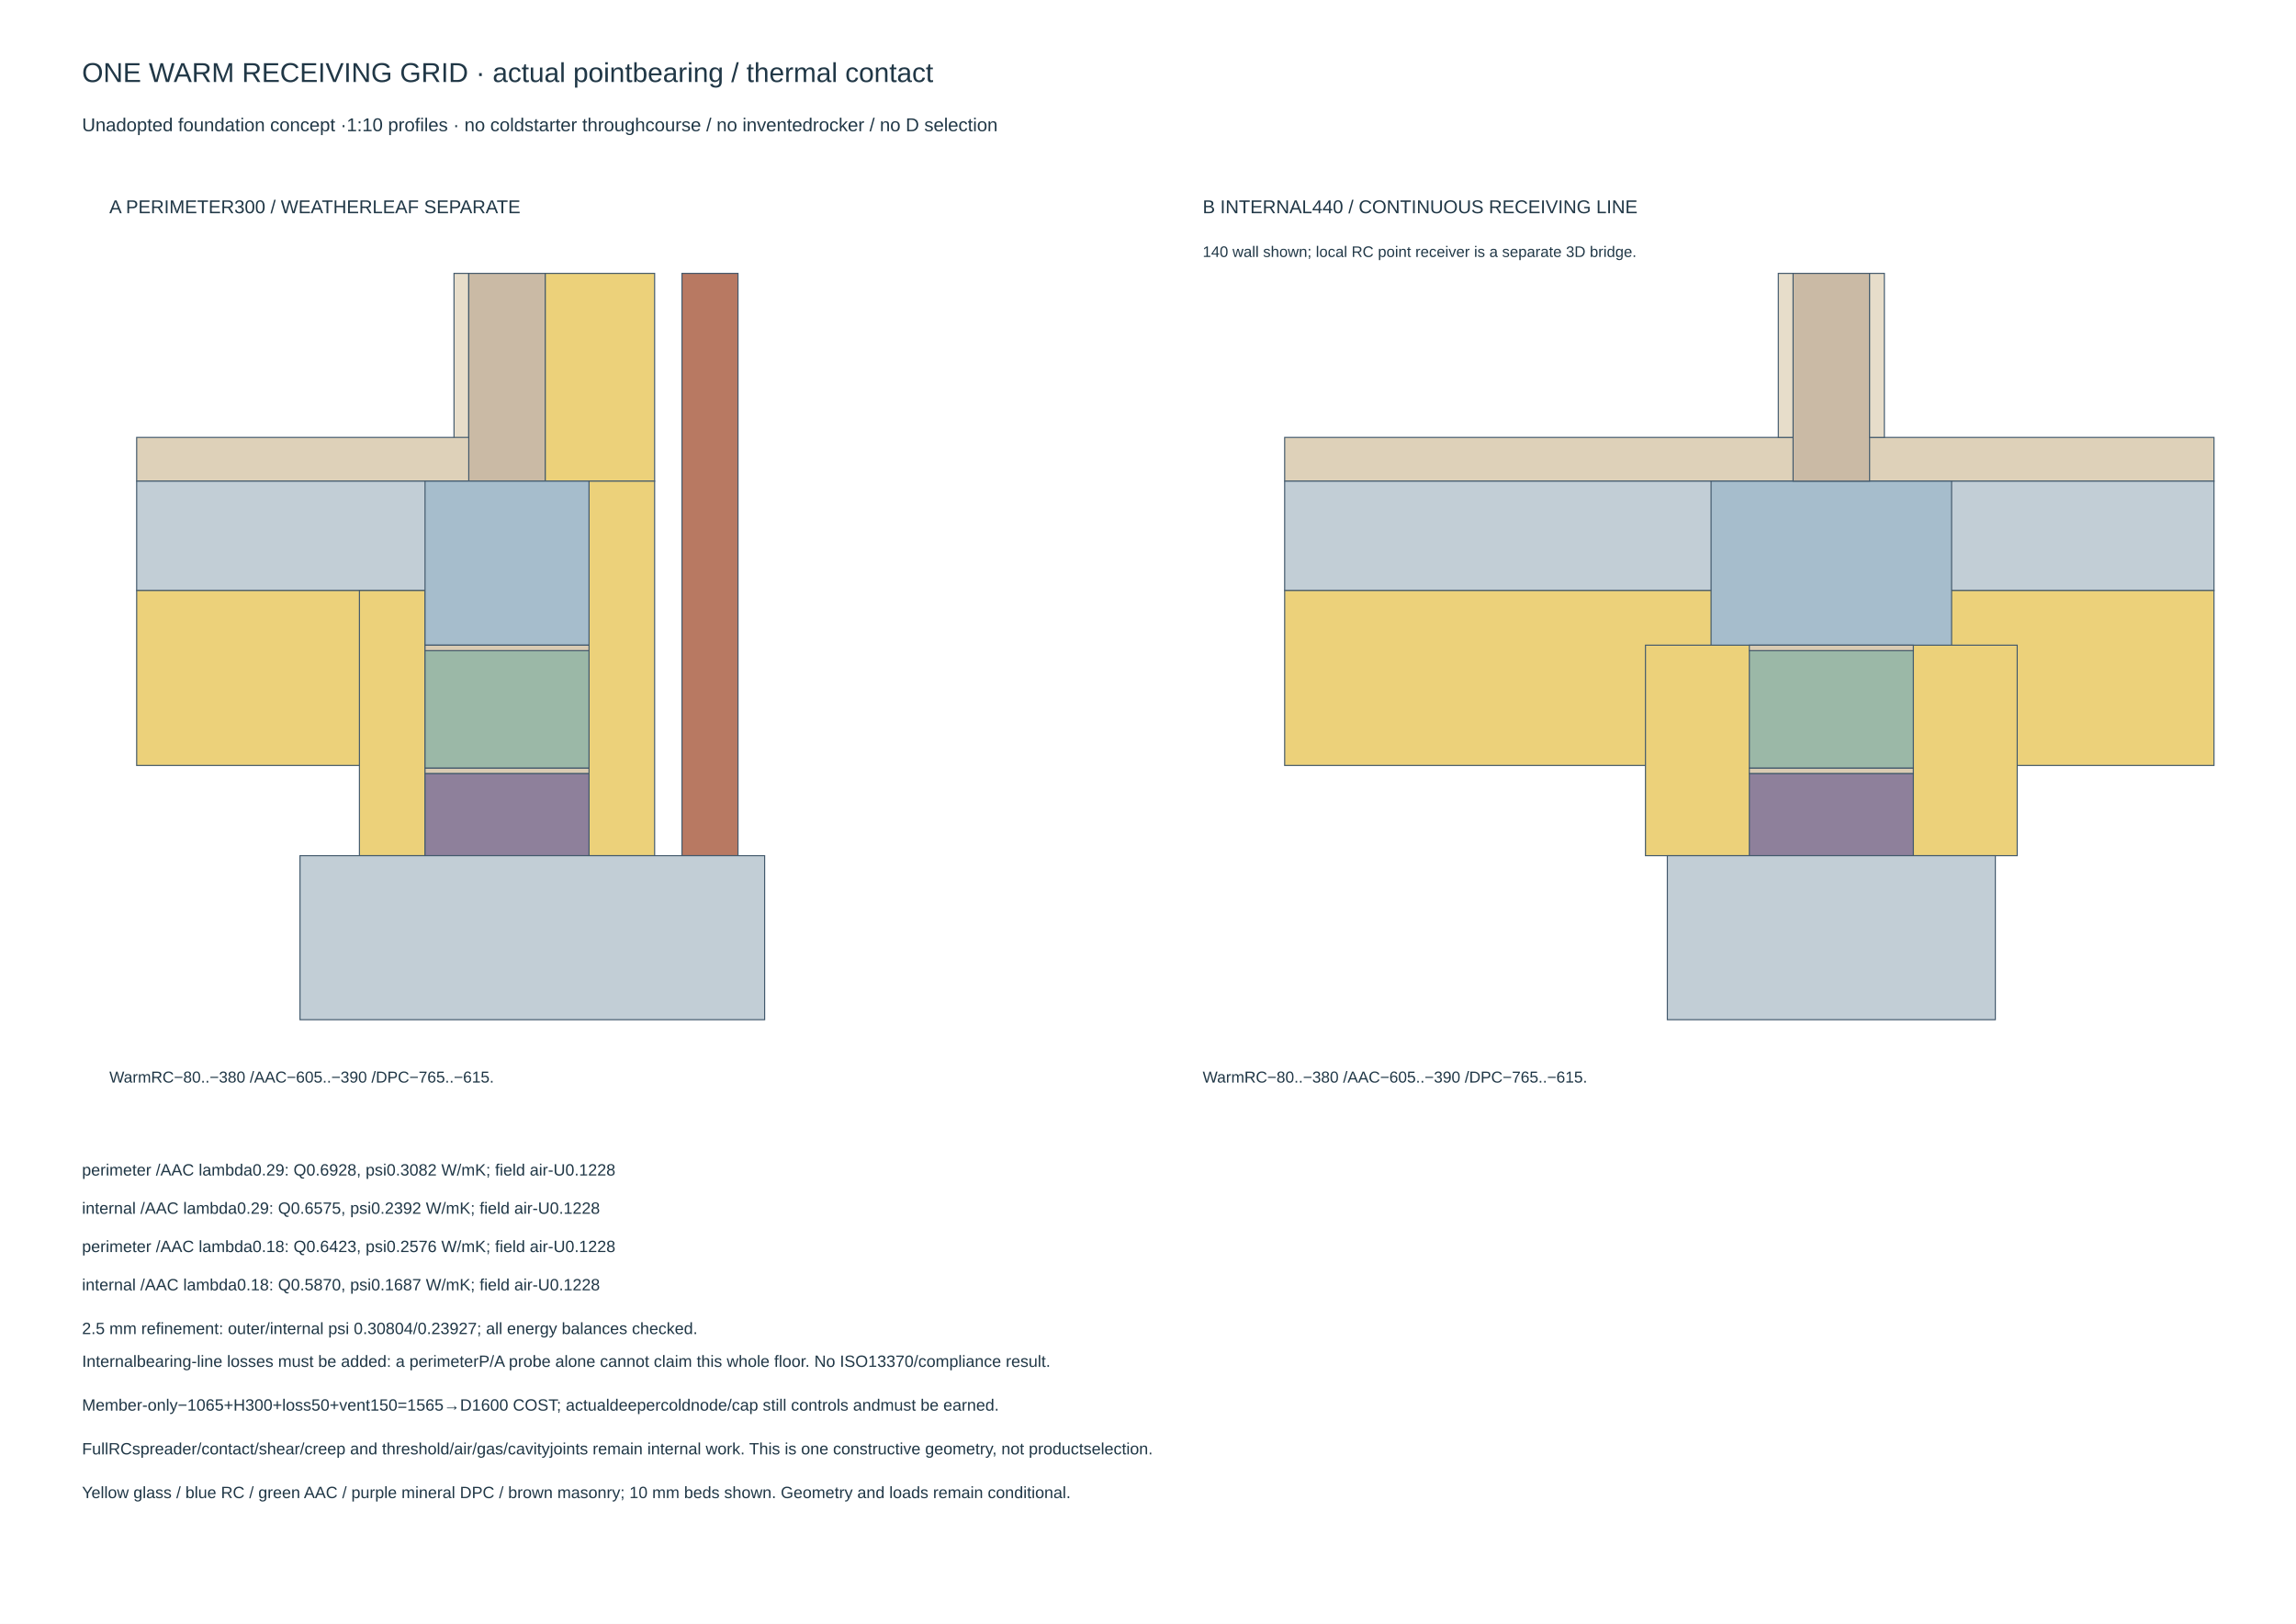
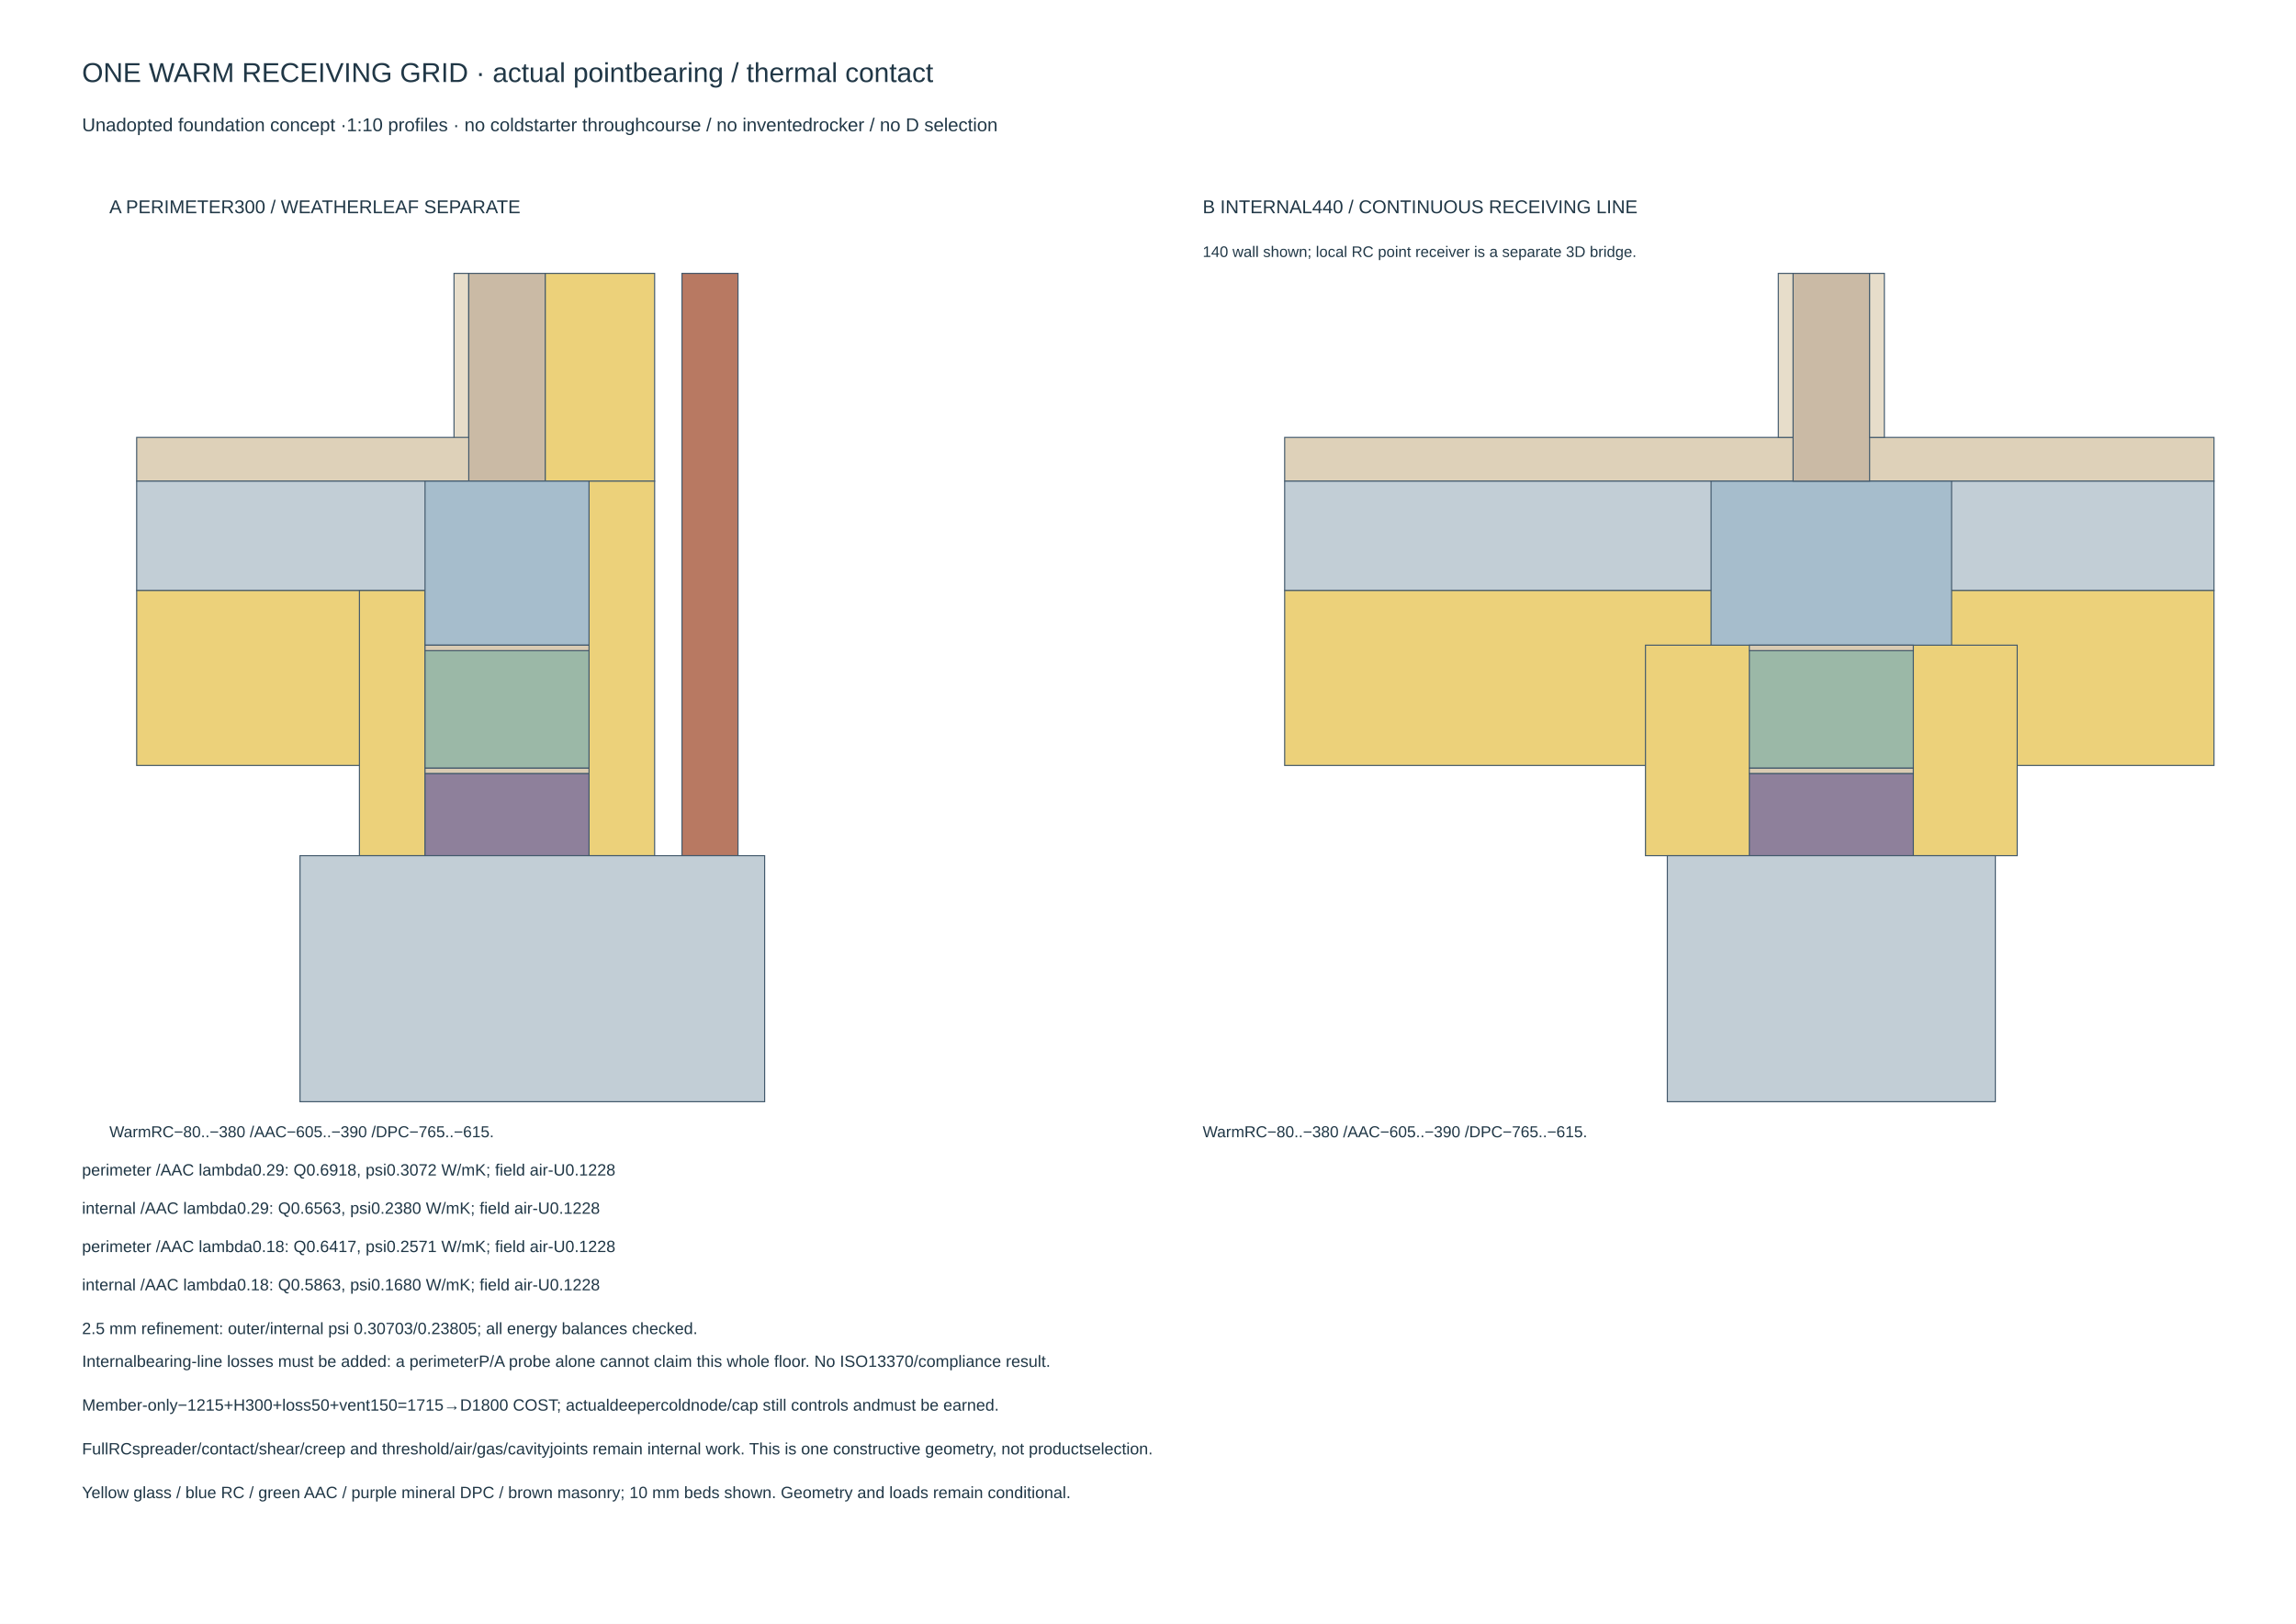
<svg xmlns="http://www.w3.org/2000/svg" width="420mm" height="297mm" viewBox="0 0 420 297">
  <rect width="420" height="297" fill="white" />
  <g font-family="Arial,sans-serif" fill="#203746">
    <text x="15" y="15" font-size="5">ONE WARM RECEIVING GRID · actual pointbearing / thermal contact</text>
    <text x="15" y="24" font-size="3.4">Unadopted foundation concept ·1:10 profiles · no coldstarter throughcourse / no inventedrocker / no D selection</text>
    <text x="20" y="39" font-size="3.4">A  PERIMETER300 / WEATHERLEAF SEPARATE</text>
    <rect x="83.05" y="50.0" width="2.7" height="38.0" fill="#e7ddca" stroke="#42596c" stroke-width=".2" />
    <rect x="85.75" y="50.0" width="14.0" height="38.0" fill="#cabaa5" stroke="#42596c" stroke-width=".2" />
    <rect x="99.75" y="50.0" width="20.0" height="38.0" fill="#ecd17a" stroke="#42596c" stroke-width=".2" />
    <rect x="124.75" y="50.0" width="10.25" height="106.5" fill="#b87962" stroke="#42596c" stroke-width=".2" />
    <rect x="25.0" y="80.0" width="60.75" height="8" fill="#ded1b9" stroke="#42596c" stroke-width=".2" />
    <rect x="25.0" y="88.0" width="60.75" height="20" fill="#c2ced6" stroke="#42596c" stroke-width=".2" />
    <rect x="25.0" y="108.0" width="60.75" height="32" fill="#ecd17a" stroke="#42596c" stroke-width=".2" />
    <rect x="65.75" y="108.0" width="12" height="48.5" fill="#ecd17a" stroke="#42596c" stroke-width=".2" />
    <rect x="107.75" y="88.0" width="12" height="68.5" fill="#ecd17a" stroke="#42596c" stroke-width=".2" />
    <rect x="77.75" y="88.0" width="30.0" height="30" fill="#a6bdcc" stroke="#42596c" stroke-width=".2" />
    <rect x="77.75" y="119.0" width="30.0" height="21.5" fill="#9bb8a7" stroke="#42596c" stroke-width=".2" />
    <rect x="77.75" y="118.0" width="30.0" height="1" fill="#d9cbb3" stroke="#42596c" stroke-width=".2" />
    <rect x="77.75" y="140.5" width="30.0" height="1" fill="#d9cbb3" stroke="#42596c" stroke-width=".2" />
    <rect x="77.75" y="141.5" width="30.0" height="15" fill="#8e809b" stroke="#42596c" stroke-width=".2" />
-     <rect x="54.875" y="156.5" width="85.0" height="30" fill="#c2ced6" stroke="#42596c" stroke-width=".2" />
-     <text x="20" y="198" font-size="2.9">WarmRC−80..−380 /AAC−605..−390 /DPC−765..−615.</text>
+     <rect x="54.875" y="156.5" width="85.0" height="45" fill="#c2ced6" stroke="#42596c" stroke-width=".2" />
+     <text x="20" y="208" font-size="2.9">WarmRC−80..−380 /AAC−605..−390 /DPC−765..−615.</text>
    <text x="220" y="39" font-size="3.4">B  INTERNAL440 / CONTINUOUS RECEIVING LINE</text>
    <rect x="235.0" y="80.0" width="170.0" height="8" fill="#ded1b9" stroke="#42596c" stroke-width=".2" />
    <rect x="235.0" y="88.0" width="170.0" height="20" fill="#c2ced6" stroke="#42596c" stroke-width=".2" />
    <rect x="235.0" y="108.0" width="170.0" height="32" fill="#ecd17a" stroke="#42596c" stroke-width=".2" />
    <rect x="301.0" y="118.0" width="68" height="38.5" fill="#ecd17a" stroke="#42596c" stroke-width=".2" />
    <rect x="313.0" y="88.0" width="44.0" height="30" fill="#a6bdcc" stroke="#42596c" stroke-width=".2" />
    <rect x="320.0" y="119.0" width="30.0" height="21.5" fill="#9bb8a7" stroke="#42596c" stroke-width=".2" />
    <rect x="320.0" y="118.0" width="30.0" height="1" fill="#d9cbb3" stroke="#42596c" stroke-width=".2" />
    <rect x="320.0" y="140.5" width="30.0" height="1" fill="#d9cbb3" stroke="#42596c" stroke-width=".2" />
    <rect x="320.0" y="141.5" width="30.0" height="15" fill="#8e809b" stroke="#42596c" stroke-width=".2" />
-     <rect x="305.0" y="156.5" width="60.0" height="30" fill="#c2ced6" stroke="#42596c" stroke-width=".2" />
+     <rect x="305.0" y="156.5" width="60.0" height="45" fill="#c2ced6" stroke="#42596c" stroke-width=".2" />
    <rect x="328.0" y="50.0" width="14" height="38" fill="#cabaa5" stroke="#42596c" stroke-width=".2" />
    <rect x="325.3" y="50.0" width="2.7" height="30" fill="#e7ddca" stroke="#42596c" stroke-width=".2" />
    <rect x="342.0" y="50.0" width="2.7" height="30" fill="#e7ddca" stroke="#42596c" stroke-width=".2" />
    <text x="220" y="47" font-size="2.8">140 wall shown; local RC point receiver is a separate 3D bridge.</text>
-     <text x="220" y="198" font-size="2.9">WarmRC−80..−380 /AAC−605..−390 /DPC−765..−615.</text>
-     <text x="15" y="215" font-size="3">perimeter /AAC lambda0.29: Q0.6928, psi0.3082 W/mK; field air-U0.1228</text>
-     <text x="15" y="222" font-size="3">internal /AAC lambda0.29: Q0.6575, psi0.2392 W/mK; field air-U0.1228</text>
-     <text x="15" y="229" font-size="3">perimeter /AAC lambda0.18: Q0.6423, psi0.2576 W/mK; field air-U0.1228</text>
-     <text x="15" y="236" font-size="3">internal /AAC lambda0.18: Q0.5870, psi0.1687 W/mK; field air-U0.1228</text>
-     <text x="15" y="244" font-size="3">2.5 mm refinement: outer/internal psi 0.30804/0.23927; all energy balances checked.</text>
+     <text x="220" y="208" font-size="2.9">WarmRC−80..−380 /AAC−605..−390 /DPC−765..−615.</text>
+     <text x="15" y="215" font-size="3">perimeter /AAC lambda0.29: Q0.6918, psi0.3072 W/mK; field air-U0.1228</text>
+     <text x="15" y="222" font-size="3">internal /AAC lambda0.29: Q0.6563, psi0.2380 W/mK; field air-U0.1228</text>
+     <text x="15" y="229" font-size="3">perimeter /AAC lambda0.18: Q0.6417, psi0.2571 W/mK; field air-U0.1228</text>
+     <text x="15" y="236" font-size="3">internal /AAC lambda0.18: Q0.5863, psi0.1680 W/mK; field air-U0.1228</text>
+     <text x="15" y="244" font-size="3">2.5 mm refinement: outer/internal psi 0.30703/0.23805; all energy balances checked.</text>
    <text x="15" y="250" font-size="3">Internalbearing-line losses must be added: a perimeterP/A probe alone cannot claim this whole floor. No ISO13370/compliance result.</text>
-     <text x="15" y="258" font-size="3">Member-only−1065+H300+loss50+vent150=1565→D1600 COST; actualdeepercoldnode/cap still controls andmust be earned.</text>
+     <text x="15" y="258" font-size="3">Member-only−1215+H300+loss50+vent150=1715→D1800 COST; actualdeepercoldnode/cap still controls andmust be earned.</text>
    <text x="15" y="266" font-size="3">FullRCspreader/contact/shear/creep and threshold/air/gas/cavityjoints remain internal work. This is one constructive geometry, not productselection.</text>
    <text x="15" y="274" font-size="3">Yellow glass / blue RC / green AAC / purple mineral DPC / brown masonry; 10 mm beds shown. Geometry and loads remain conditional.</text>
  </g>
</svg>
